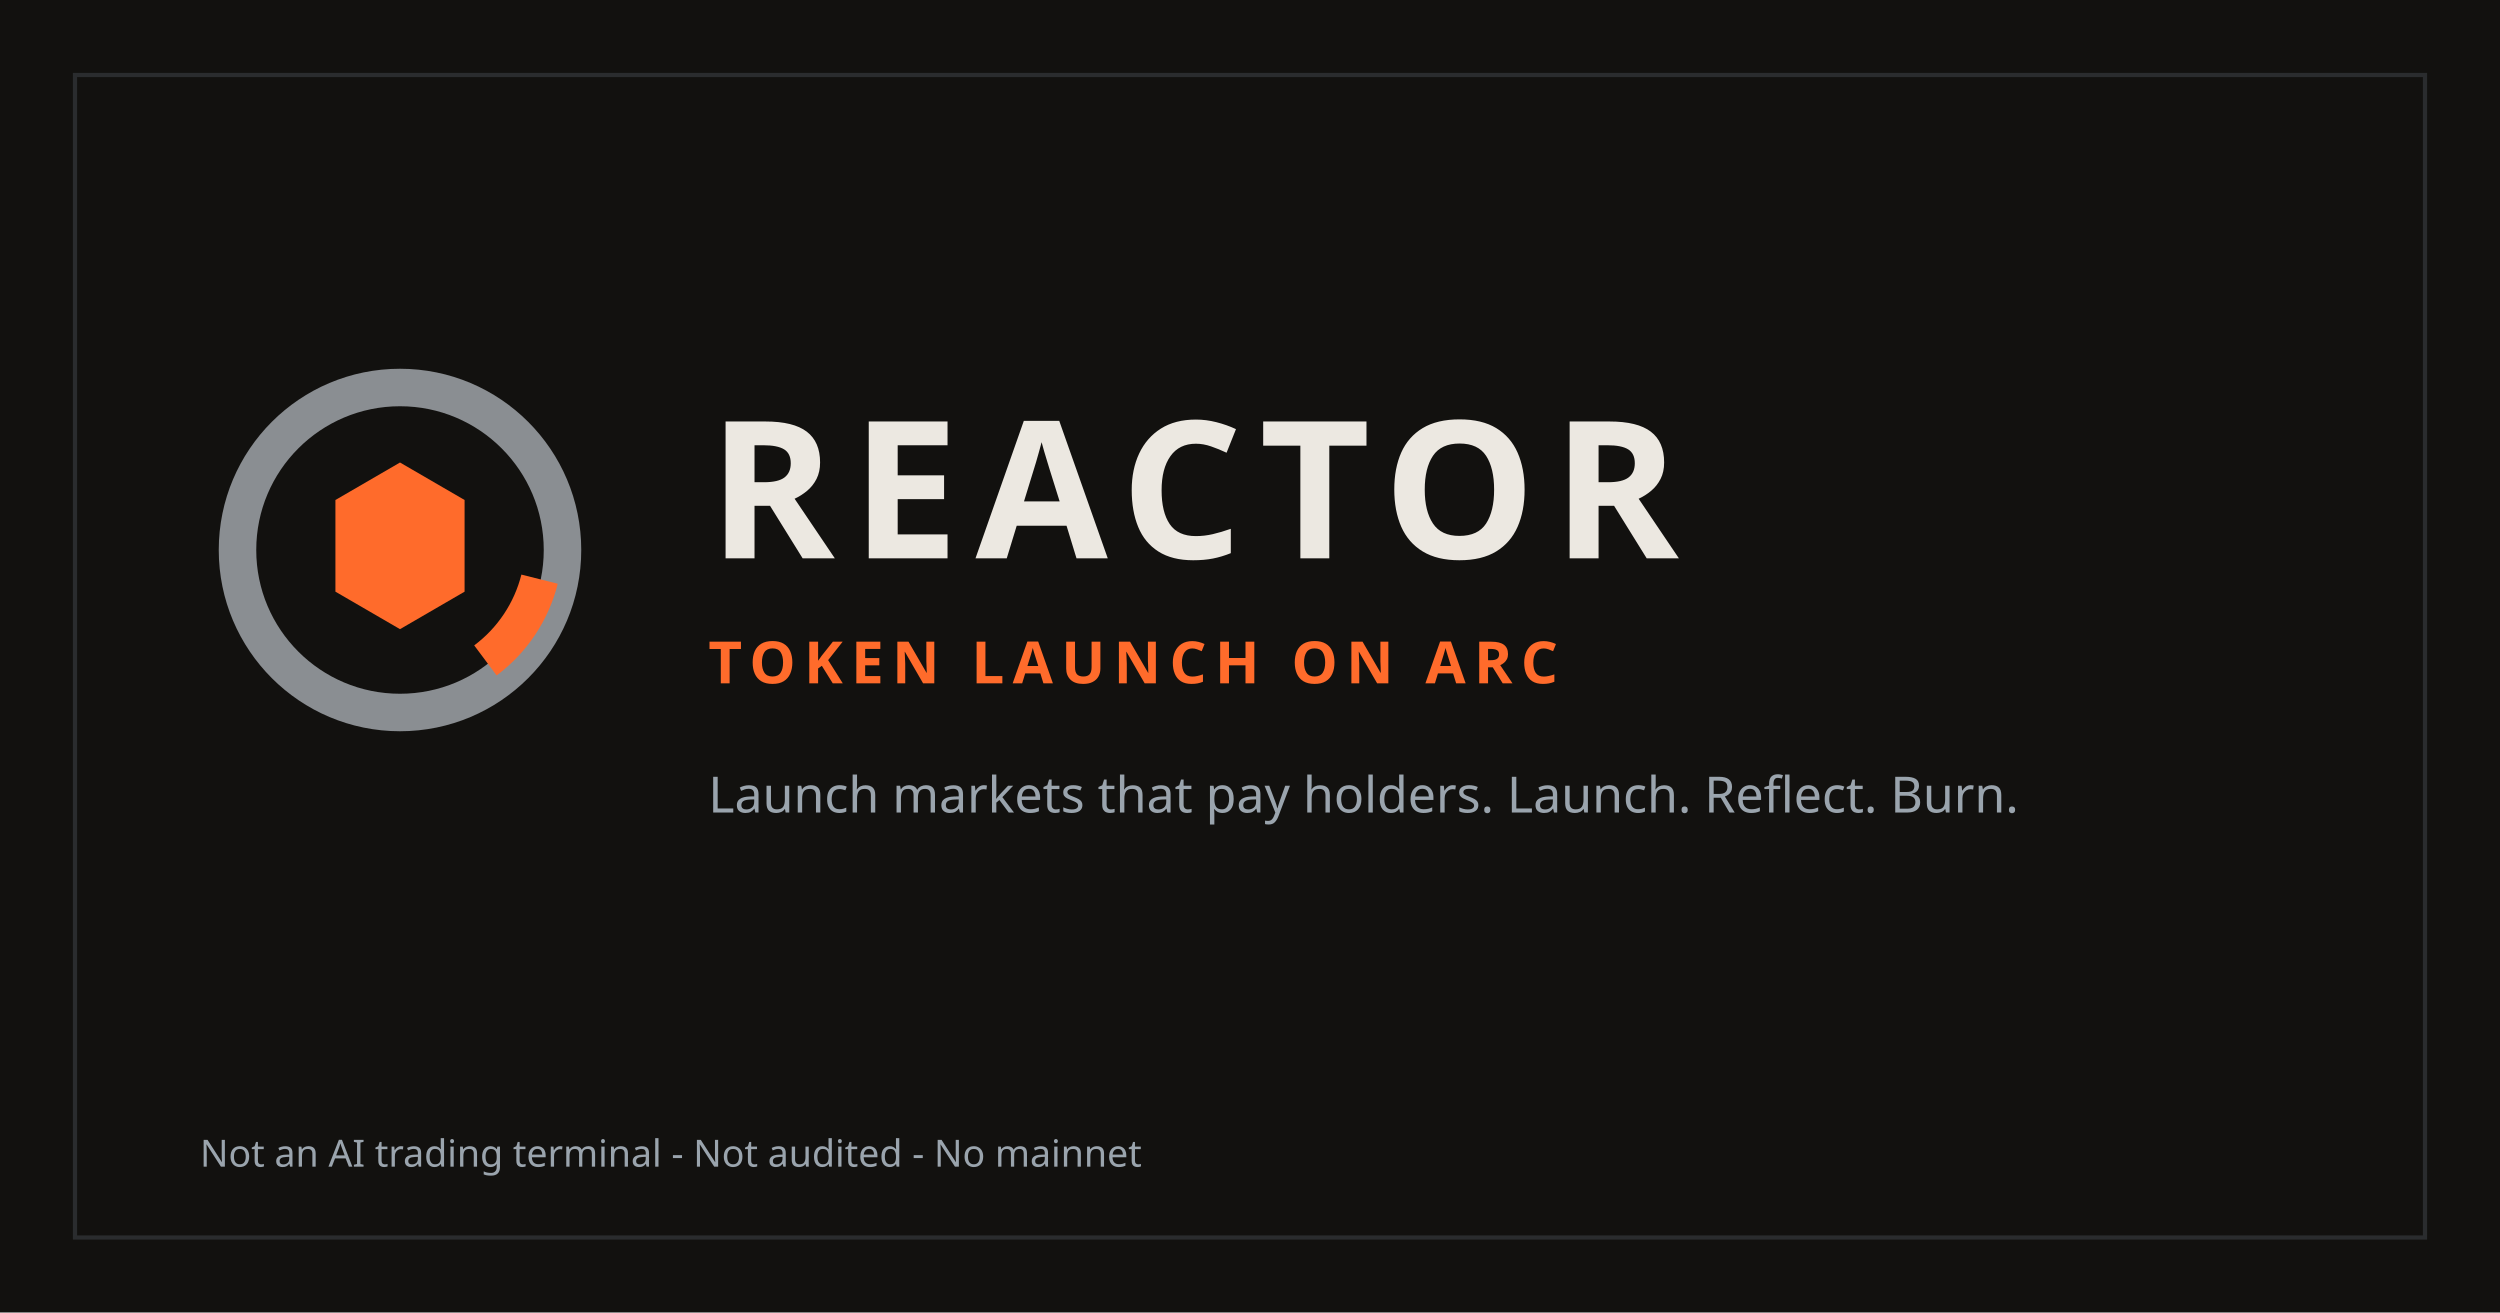
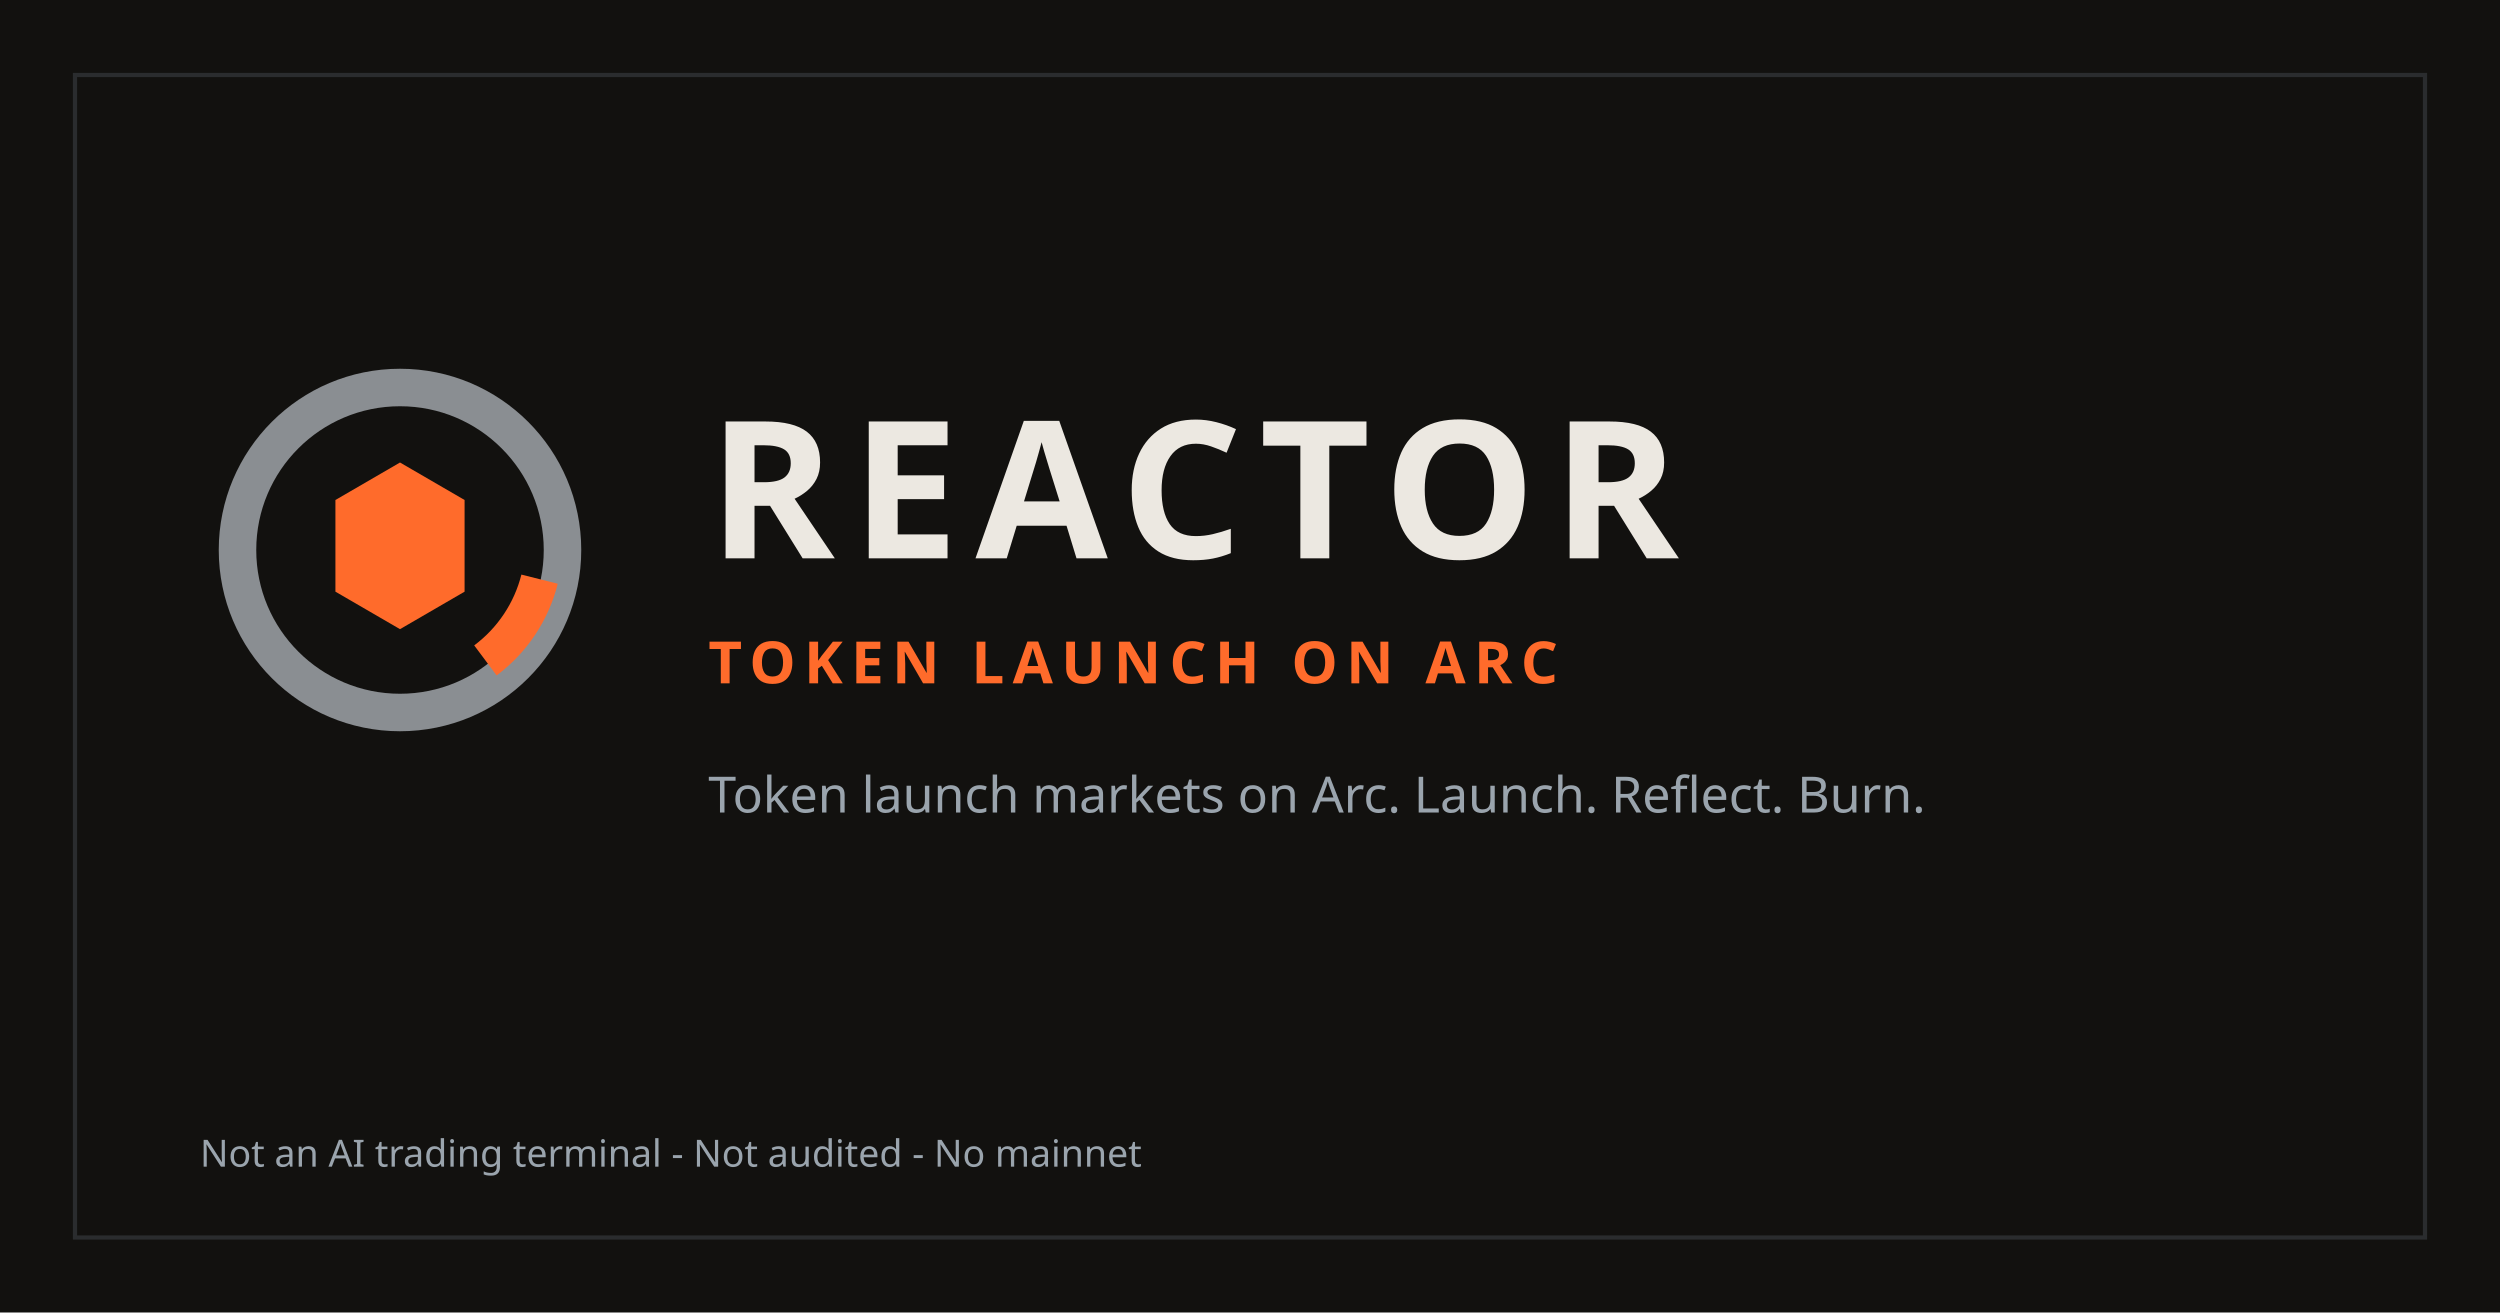
<svg xmlns="http://www.w3.org/2000/svg" viewBox="0 0 1200 630" role="img" aria-label="REACTOR - Token launch on Arc">
  <rect width="1200" height="630" fill="#12110f" />
  <rect x="36" y="36" width="1128" height="558" fill="none" stroke="#2a2c2e" stroke-width="2" />
  <g transform="translate(96,168)">
    <circle cx="96" cy="96" r="78" fill="none" stroke="#8a8e92" stroke-width="18" />
    <path d="M163 110a70 70 0 0 1-26 39" fill="none" stroke="#ff6b2b" stroke-width="18" />
    <polygon points="96,54 127,72 127,116 96,134 65,116 65,72" fill="#ff6b2b" />
  </g>
  <text x="340" y="268" fill="#ece8e1" font-family="ui-sans-serif, system-ui, sans-serif" font-size="92" font-weight="700" letter-spacing="8">REACTOR</text>
  <text x="340" y="328" fill="#ff6b2b" font-family="ui-sans-serif, system-ui, sans-serif" font-size="28" font-weight="600" letter-spacing="4">TOKEN LAUNCH ON ARC</text>
-   <text x="340" y="390" fill="#9aa4ad" font-family="ui-sans-serif, system-ui, sans-serif" font-size="24">Launch markets that pay holders. Launch. Reflect. Burn.</text>
+   <text x="340" y="390" fill="#9aa4ad" font-family="ui-sans-serif, system-ui, sans-serif" font-size="24">Token launch markets on Arc. Launch. Reflect. Burn.</text>
  <text x="96" y="560" fill="#9aa4ad" font-family="ui-sans-serif, system-ui, sans-serif" font-size="18">Not an AI trading terminal - Not audited - No mainnet</text>
</svg>
